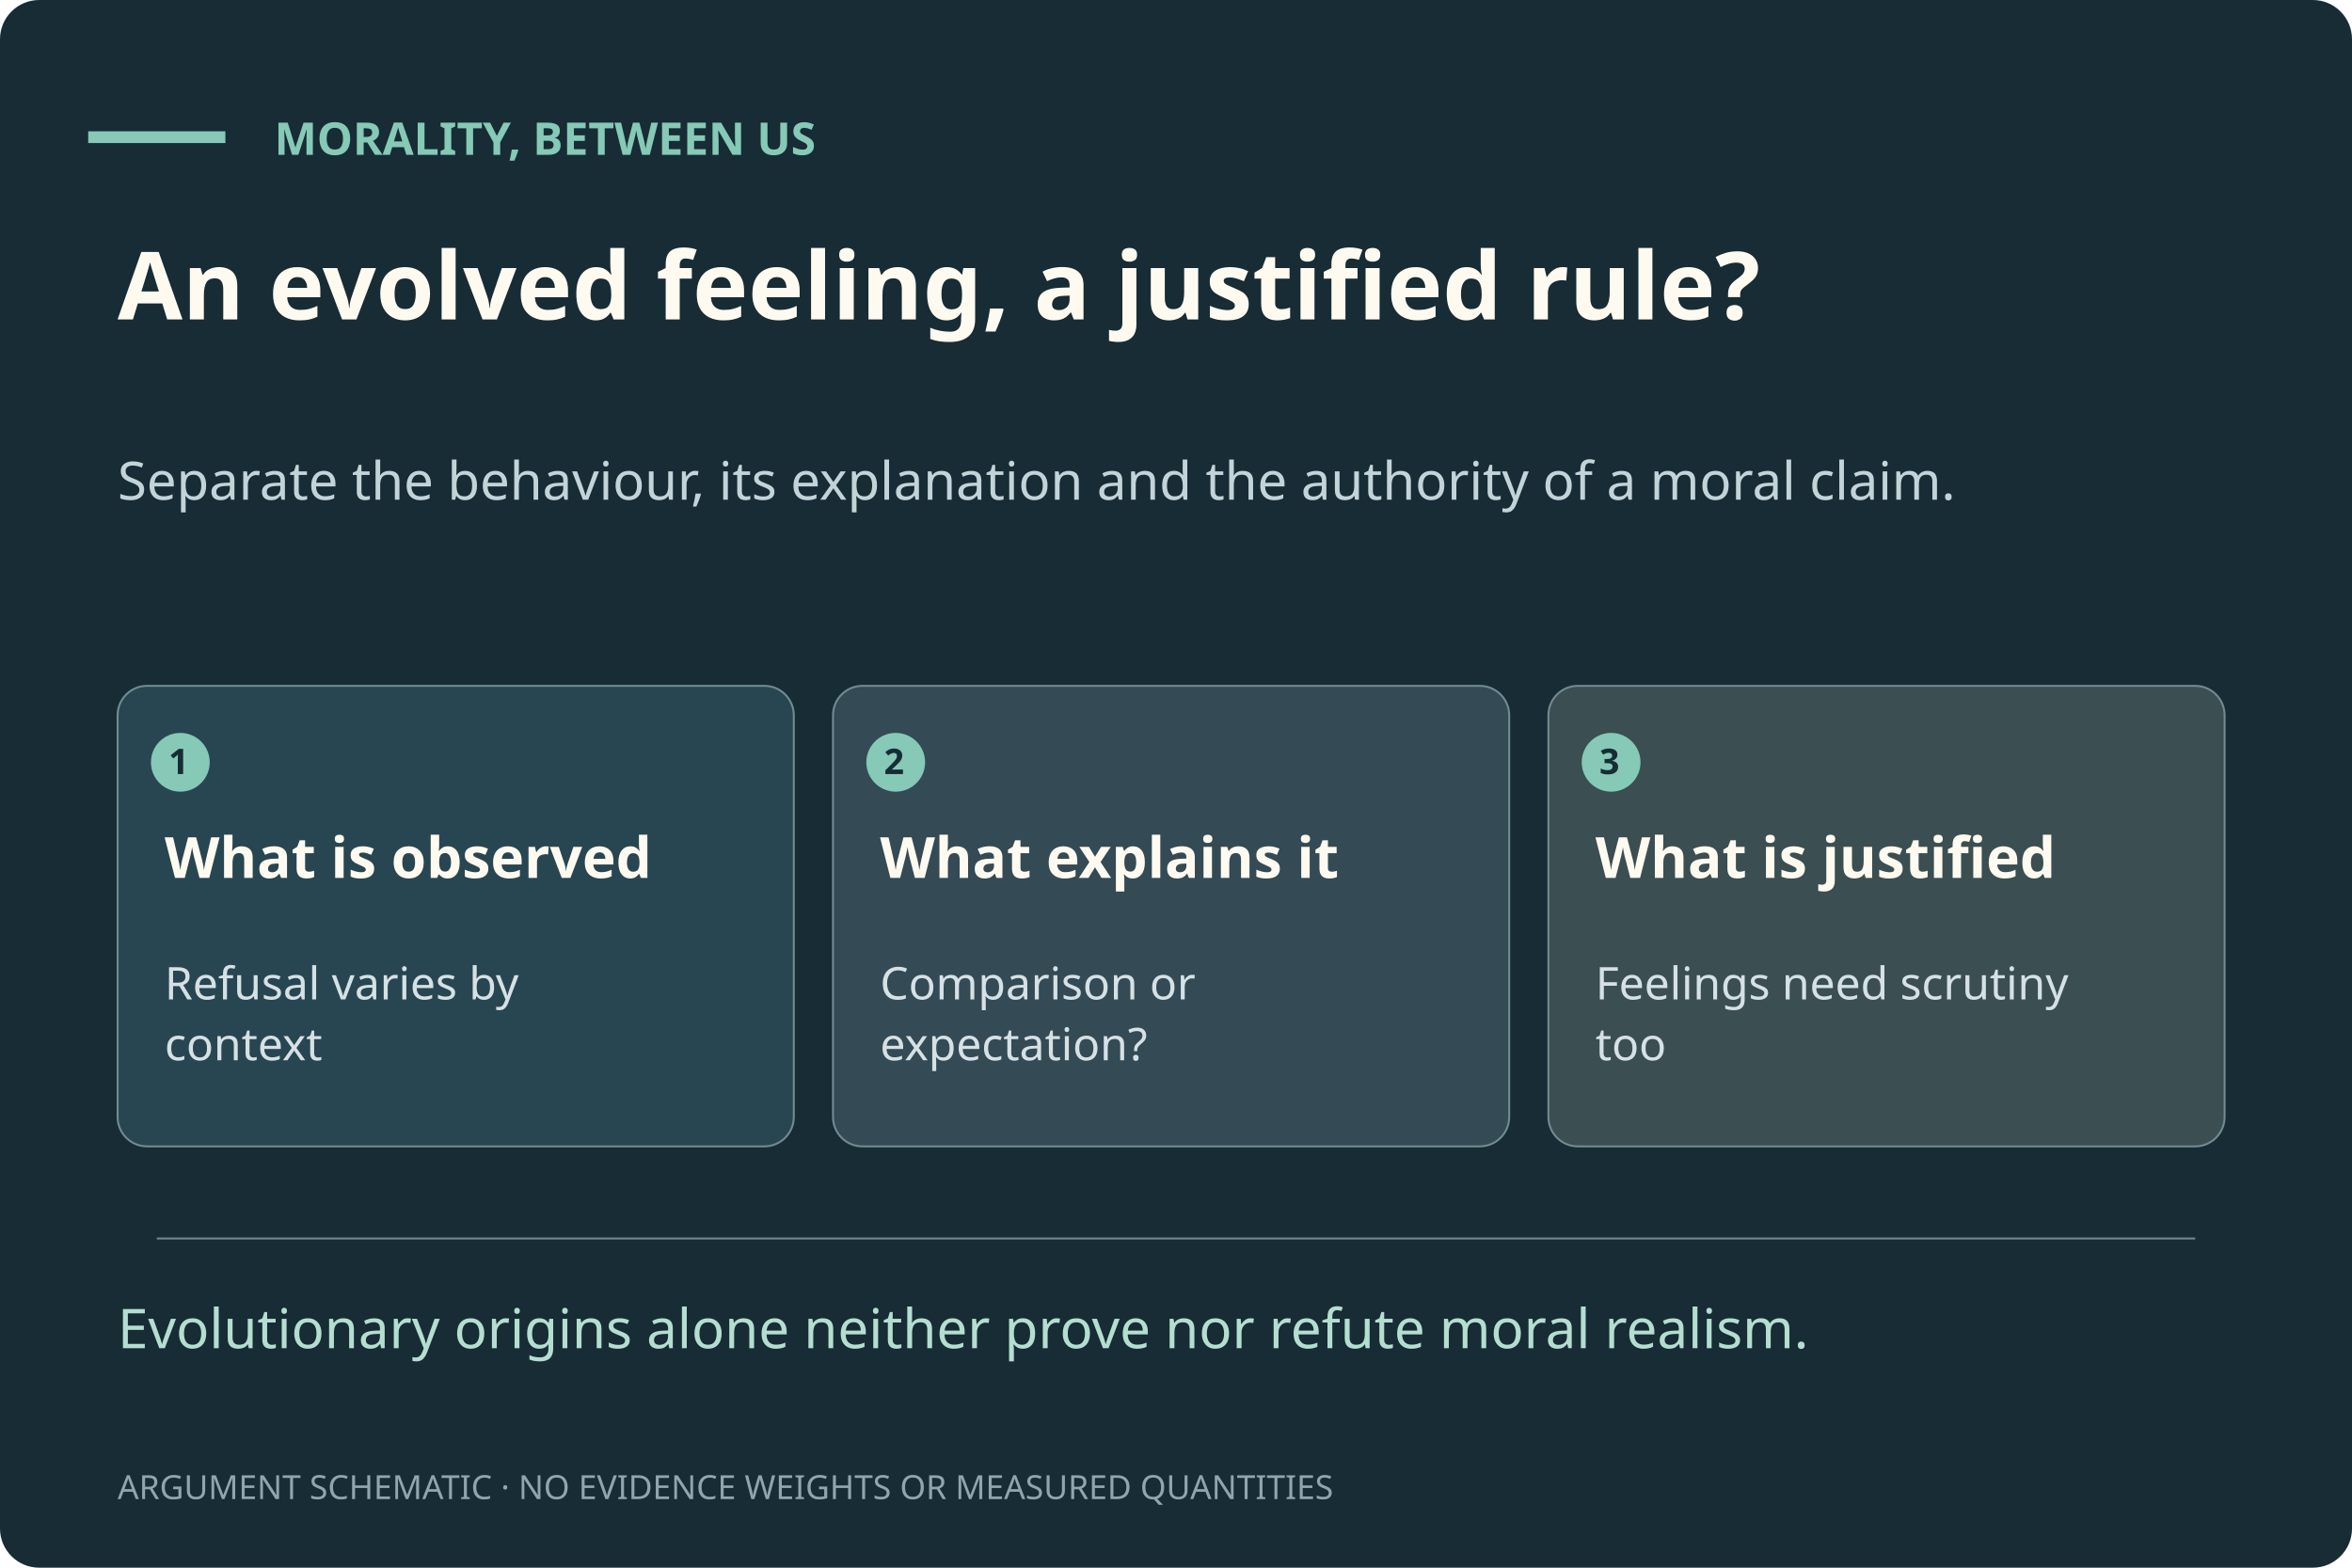
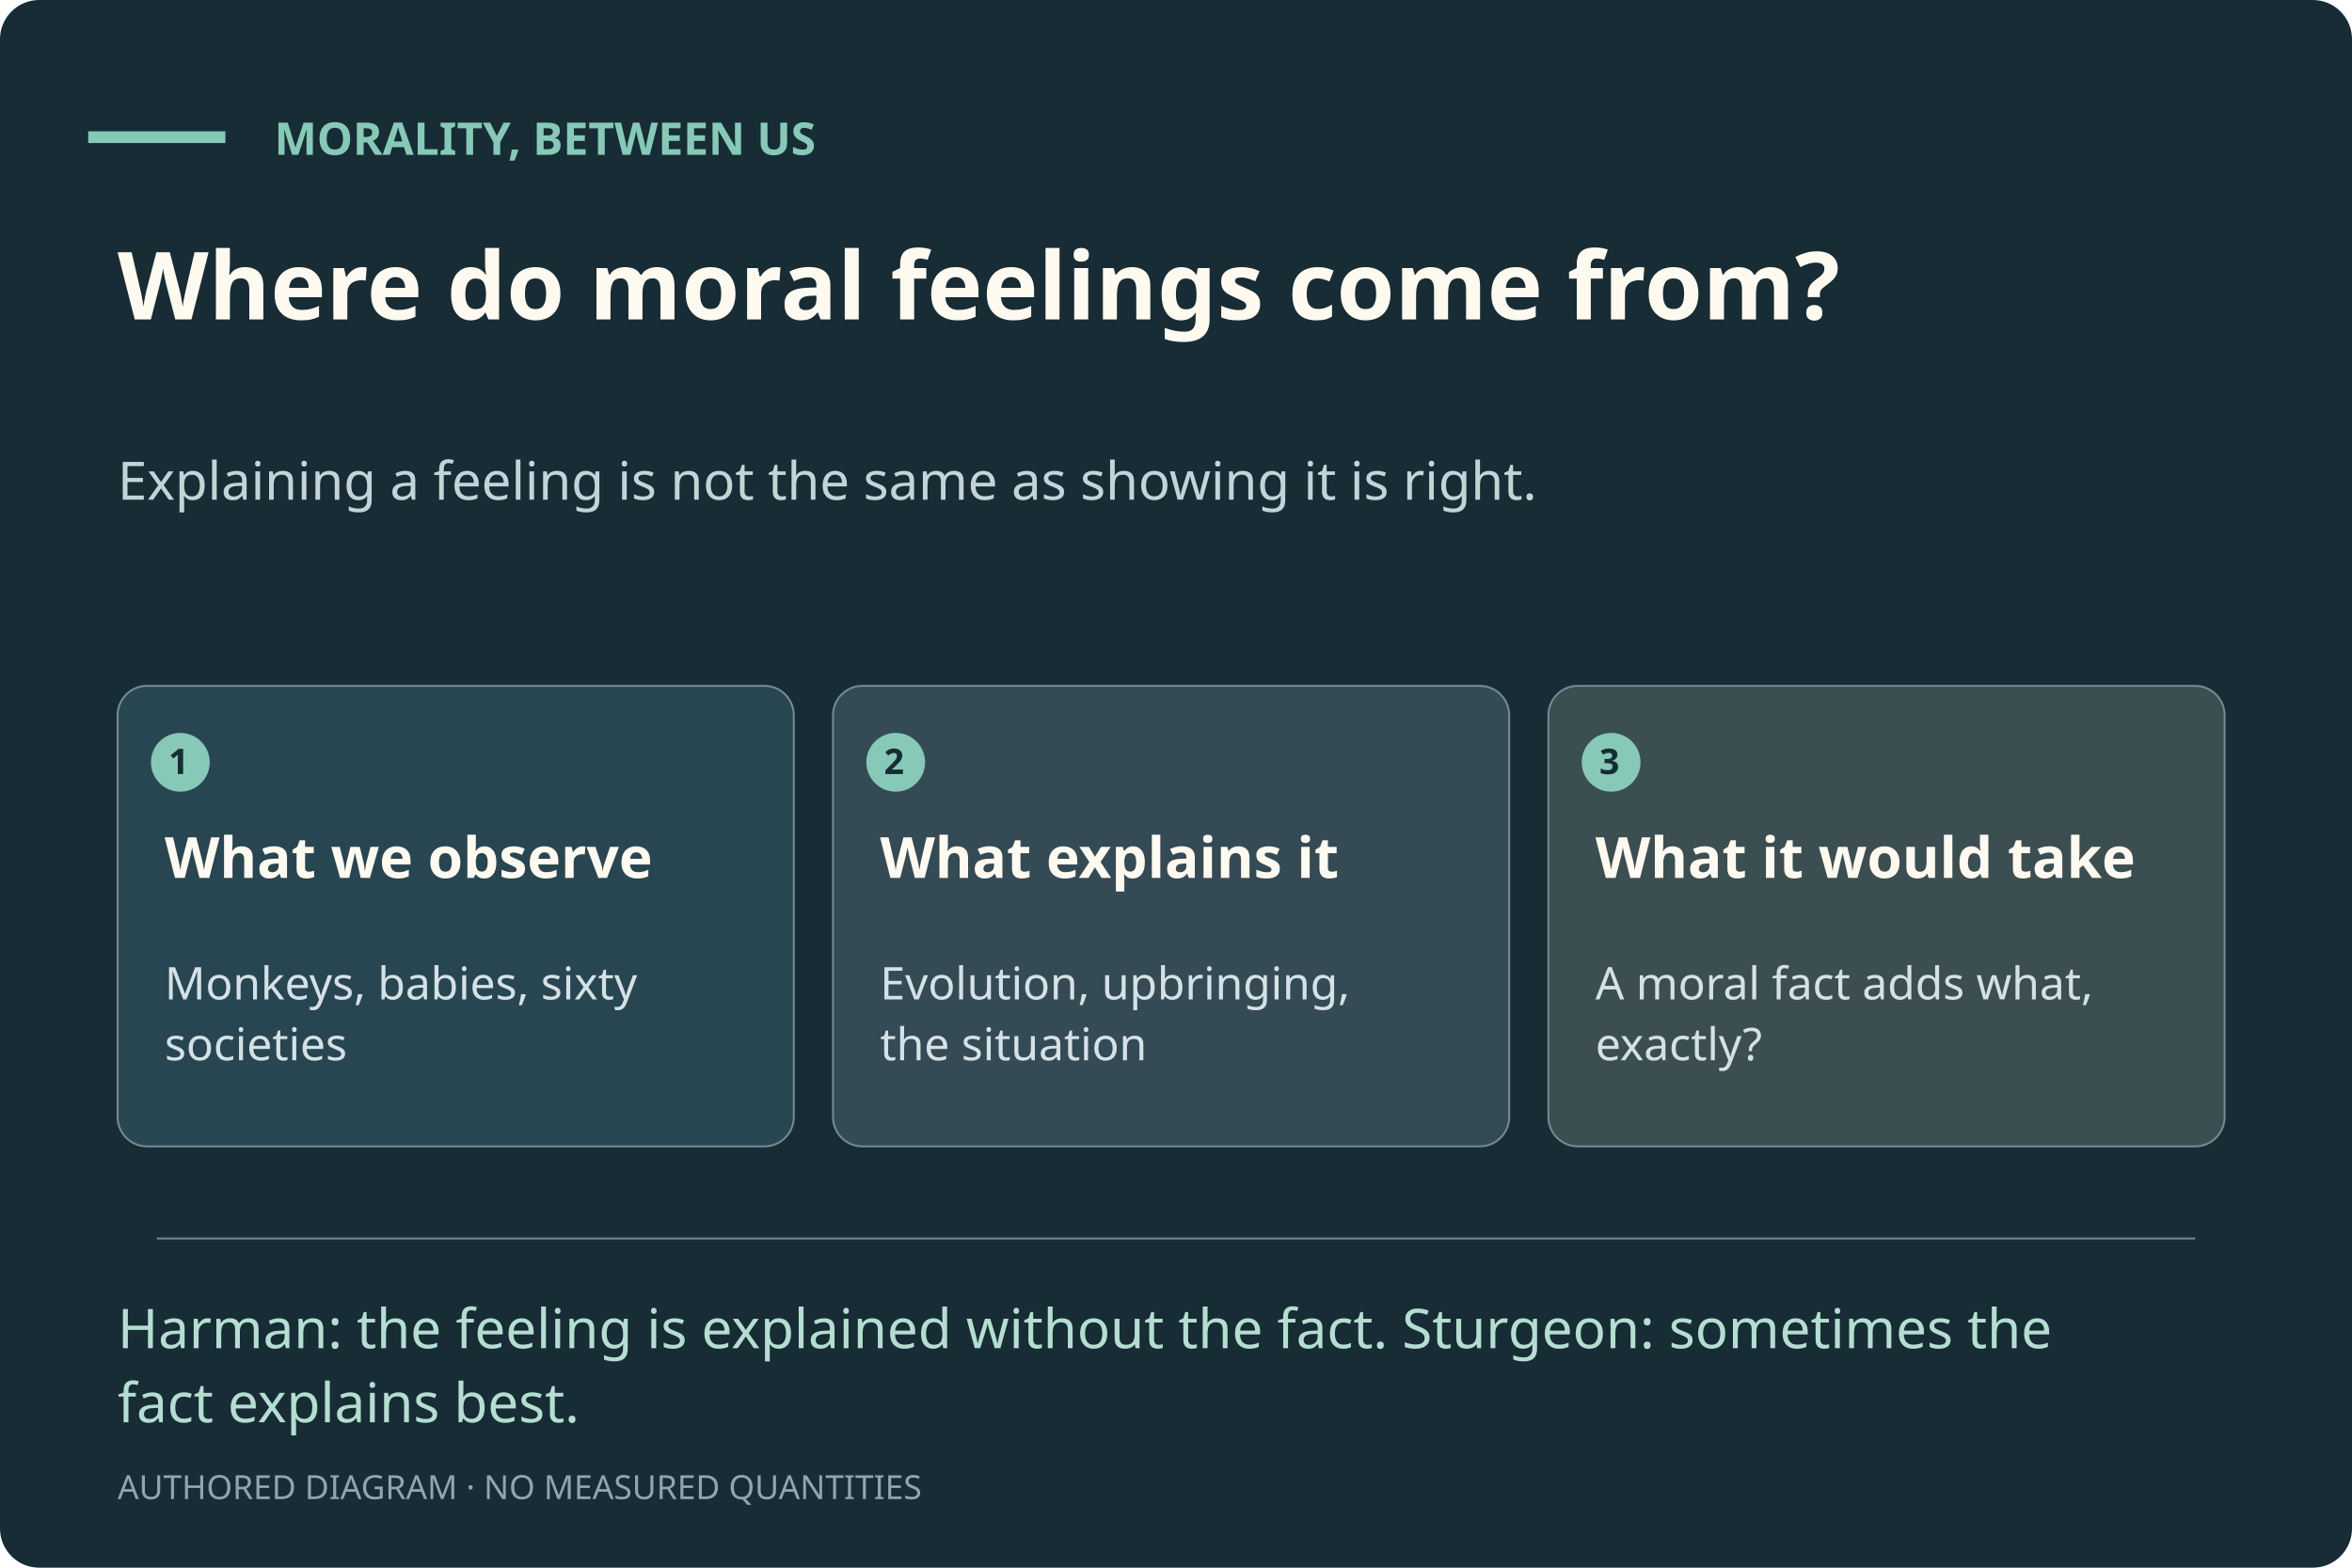
- <svg xmlns="http://www.w3.org/2000/svg" width="1200" height="800" viewBox="0 0 1200 800" role="img" aria-label="An evolved feeling, a justified rule?">
+ <svg xmlns="http://www.w3.org/2000/svg" width="1200" height="800" viewBox="0 0 1200 800" role="img" aria-label="Where do moral feelings come from?">
  <rect width="1200" height="800" rx="20" fill="#172c35" />
  <path d="M45 70h70" stroke="#85c9b6" stroke-width="6" />
  <text x="140" y="79" fill="#85c9b6" font-size="23" font-weight="600" font-family="system-ui,sans-serif">
    <tspan x="140" dy="0">MORALITY, BETWEEN US</tspan>
  </text>
  <text x="60" y="163" fill="#fffaf0" font-size="48" font-weight="600" font-family="system-ui,sans-serif">
-     <tspan x="60" dy="0">An evolved feeling, a justified rule?</tspan>
+     <tspan x="60" dy="0">Where do moral feelings come from?</tspan>
  </text>
  <text x="60" y="255" fill="#c3d4d9" font-size="27" font-weight="400" font-family="system-ui,sans-serif">
-     <tspan x="60" dy="0">Separate the behaviour, its explanation and the authority of a moral claim.</tspan>
+     <tspan x="60" dy="0">Explaining a feeling is not the same as showing it is right.</tspan>
  </text>
  <rect x="60" y="350" width="345" height="235" rx="15" fill="#284651" stroke="#718b91" />
  <circle cx="92" cy="389" r="15" fill="#85c9b6" />
  <text x="86" y="395" fill="#172c35" font-size="18" font-weight="700" font-family="system-ui,sans-serif">
    <tspan x="86" dy="0">1</tspan>
  </text>
  <text x="84" y="448" fill="#fffaf0" font-size="29" font-weight="600" font-family="system-ui,sans-serif">
-     <tspan x="84" dy="0">What is observed</tspan>
+     <tspan x="84" dy="0">What we observe</tspan>
  </text>
  <text x="84" y="510" fill="#d5e1e4" font-size="23" font-weight="400" font-family="system-ui,sans-serif">
-     <tspan x="84" dy="0">Refusal varies by</tspan>
-     <tspan x="84" dy="31.05">context</tspan>
+     <tspan x="84" dy="0">Monkeys, babies, sixty</tspan>
+     <tspan x="84" dy="31.05">societies</tspan>
  </text>
  <rect x="425" y="350" width="345" height="235" rx="15" fill="#344a55" stroke="#718b91" />
  <circle cx="457" cy="389" r="15" fill="#85c9b6" />
  <text x="451" y="395" fill="#172c35" font-size="18" font-weight="700" font-family="system-ui,sans-serif">
    <tspan x="451" dy="0">2</tspan>
  </text>
  <text x="449" y="448" fill="#fffaf0" font-size="29" font-weight="600" font-family="system-ui,sans-serif">
    <tspan x="449" dy="0">What explains it</tspan>
  </text>
  <text x="449" y="510" fill="#d5e1e4" font-size="23" font-weight="400" font-family="system-ui,sans-serif">
-     <tspan x="449" dy="0">Comparison or</tspan>
-     <tspan x="449" dy="31.05">expectation?</tspan>
+     <tspan x="449" dy="0">Evolution, upbringing,</tspan>
+     <tspan x="449" dy="31.05">the situation</tspan>
  </text>
  <rect x="790" y="350" width="345" height="235" rx="15" fill="#3b4e51" stroke="#718b91" />
  <circle cx="822" cy="389" r="15" fill="#85c9b6" />
  <text x="816" y="395" fill="#172c35" font-size="18" font-weight="700" font-family="system-ui,sans-serif">
    <tspan x="816" dy="0">3</tspan>
  </text>
  <text x="814" y="448" fill="#fffaf0" font-size="29" font-weight="600" font-family="system-ui,sans-serif">
-     <tspan x="814" dy="0">What is justified</tspan>
+     <tspan x="814" dy="0">What it would take</tspan>
  </text>
  <text x="814" y="510" fill="#d5e1e4" font-size="23" font-weight="400" font-family="system-ui,sans-serif">
-     <tspan x="814" dy="0">Feelings need scrutiny</tspan>
-     <tspan x="814" dy="31.05">too</tspan>
+     <tspan x="814" dy="0">A moral fact adds what,</tspan>
+     <tspan x="814" dy="31.05">exactly?</tspan>
  </text>
  <path d="M80 632h1040" stroke="#70898c" />
  <text x="60" y="688" fill="#b4ded0" font-size="28" font-weight="400" font-family="system-ui,sans-serif">
-     <tspan x="60" dy="0">Evolutionary origins alone neither prove nor refute moral realism.</tspan>
+     <tspan x="60" dy="0">Harman: the feeling is explained without the fact. Sturgeon: sometimes the</tspan>
+     <tspan x="60" dy="37.8">fact explains best.</tspan>
  </text>
  <text x="60" y="765" fill="#8ea6ac" font-size="17" font-weight="400" font-family="system-ui,sans-serif">
-     <tspan x="60" dy="0">ARGUMENT SCHEMATIC · NO EVIDENCE WEIGHTS OR MEASURED QUANTITIES</tspan>
+     <tspan x="60" dy="0">AUTHORED DIAGRAM · NO MEASURED QUANTITIES</tspan>
  </text>
</svg>
